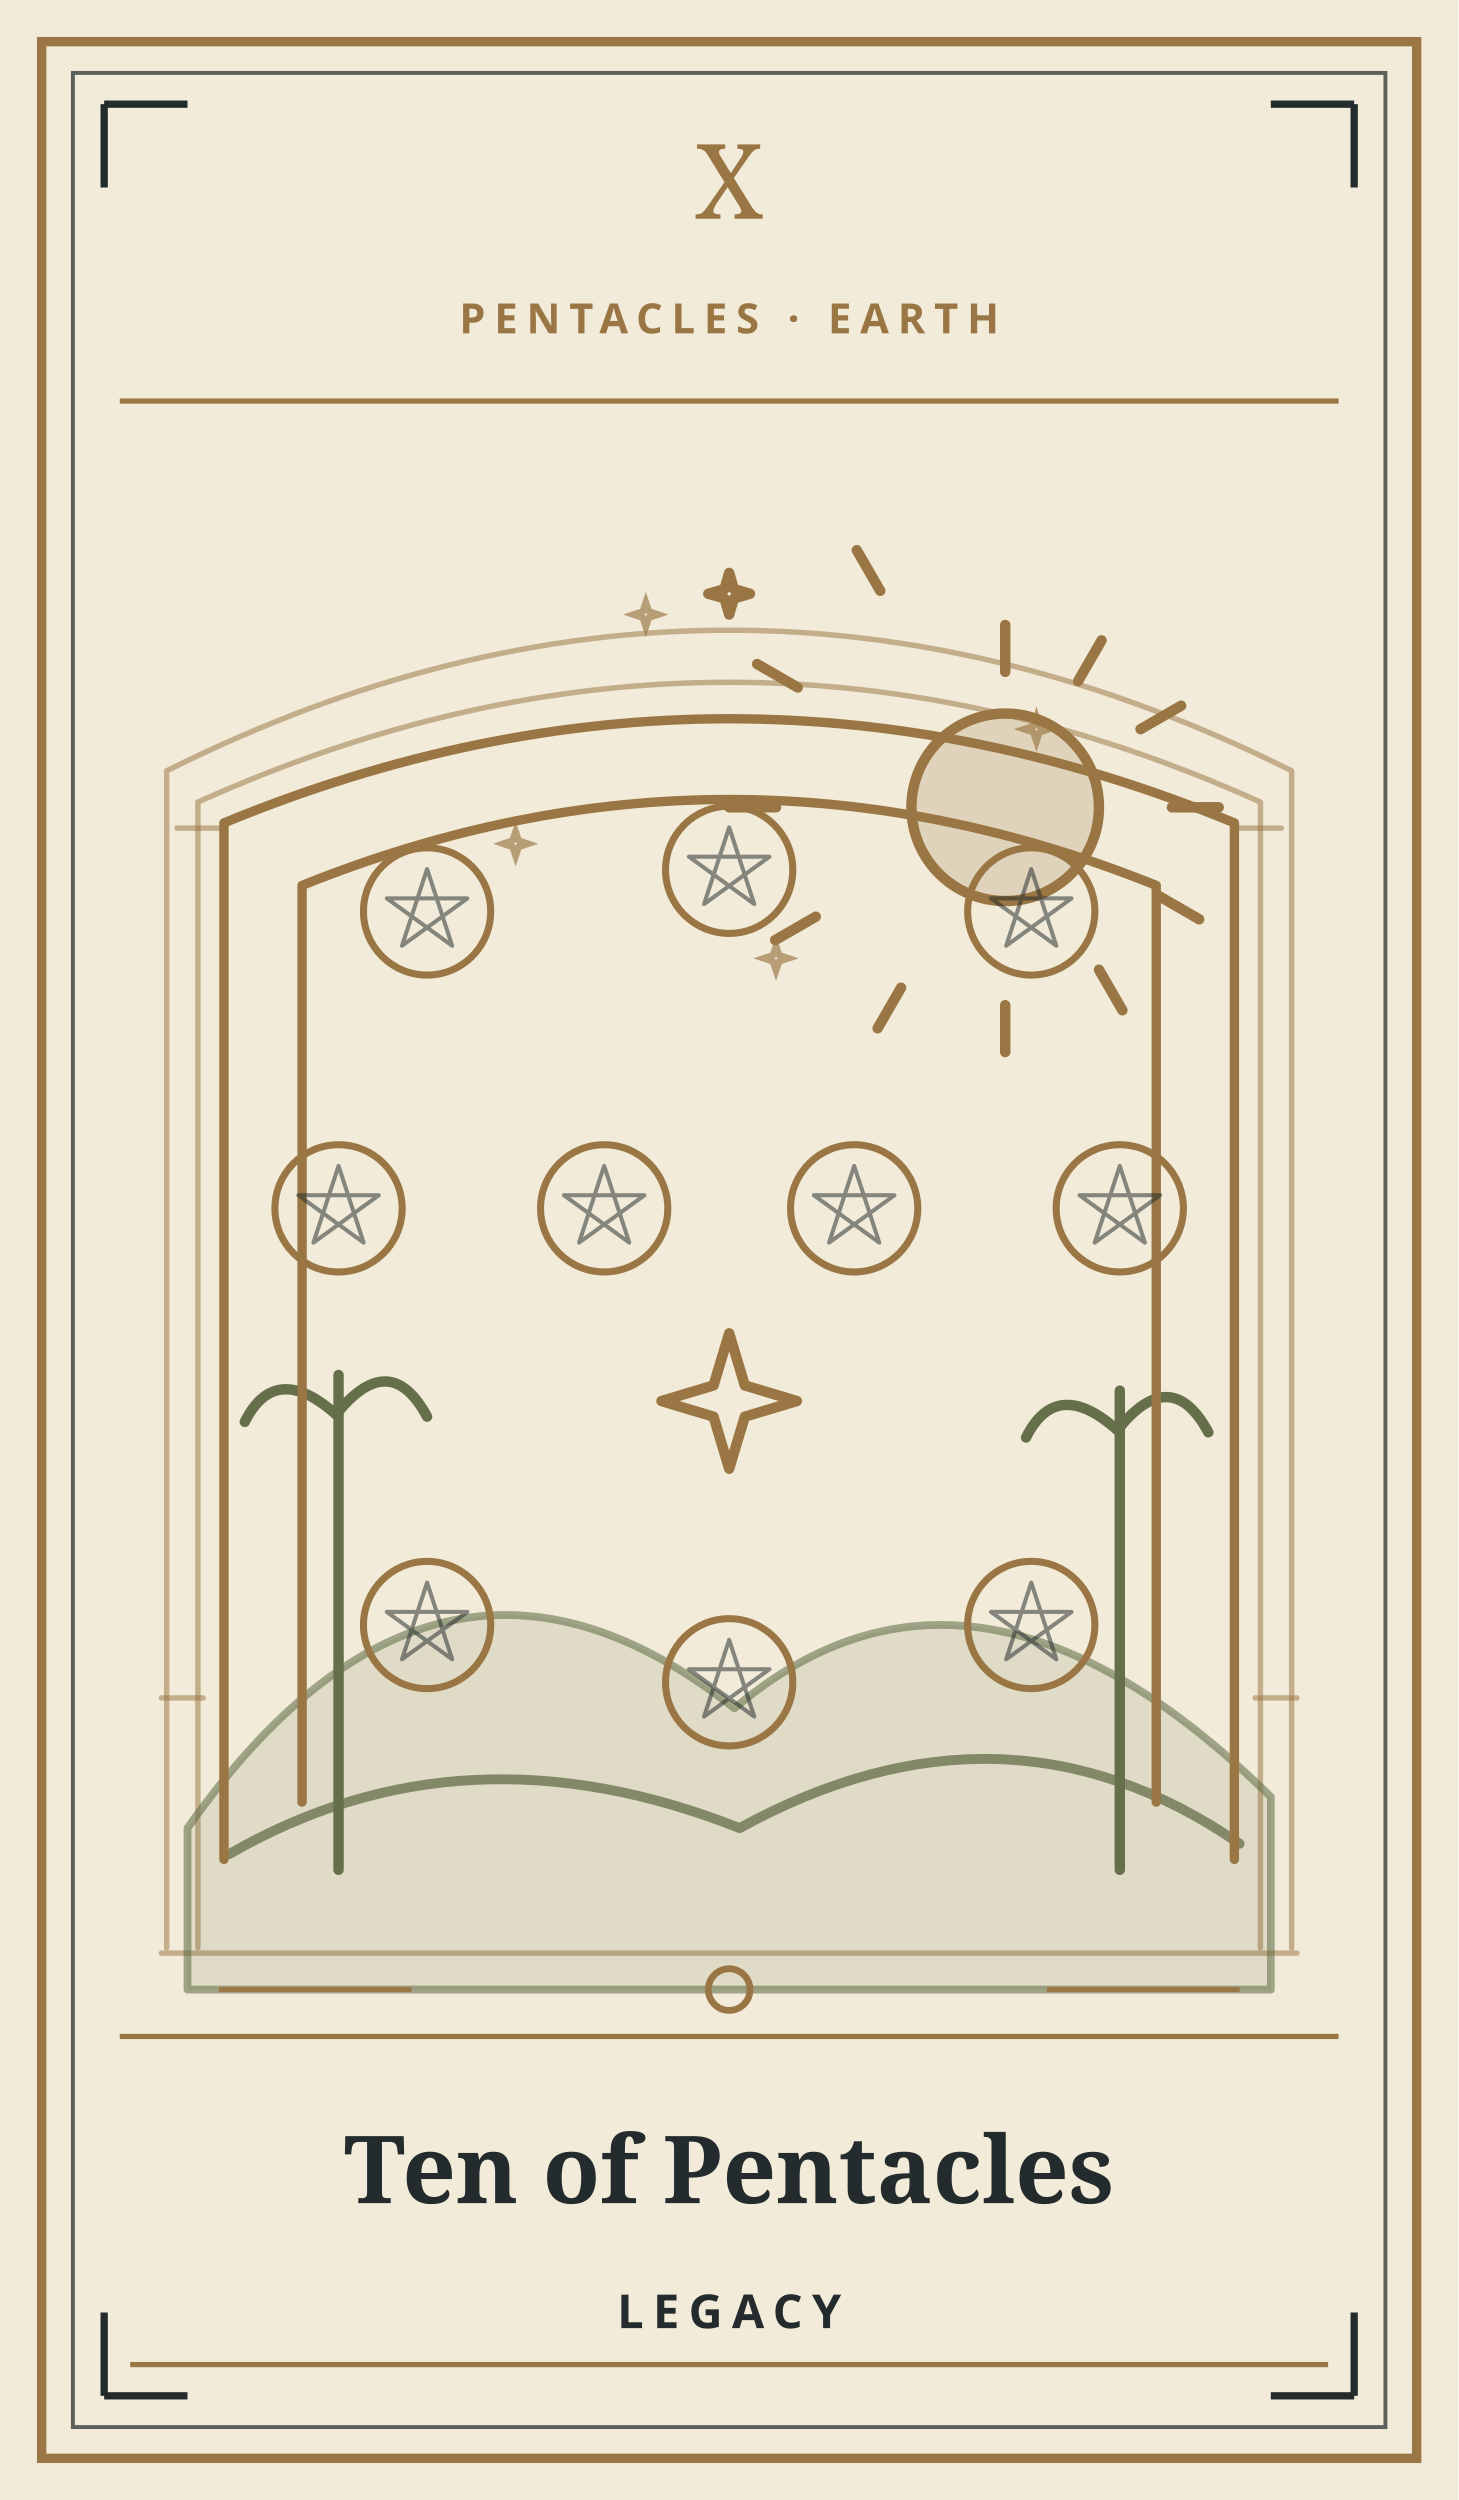
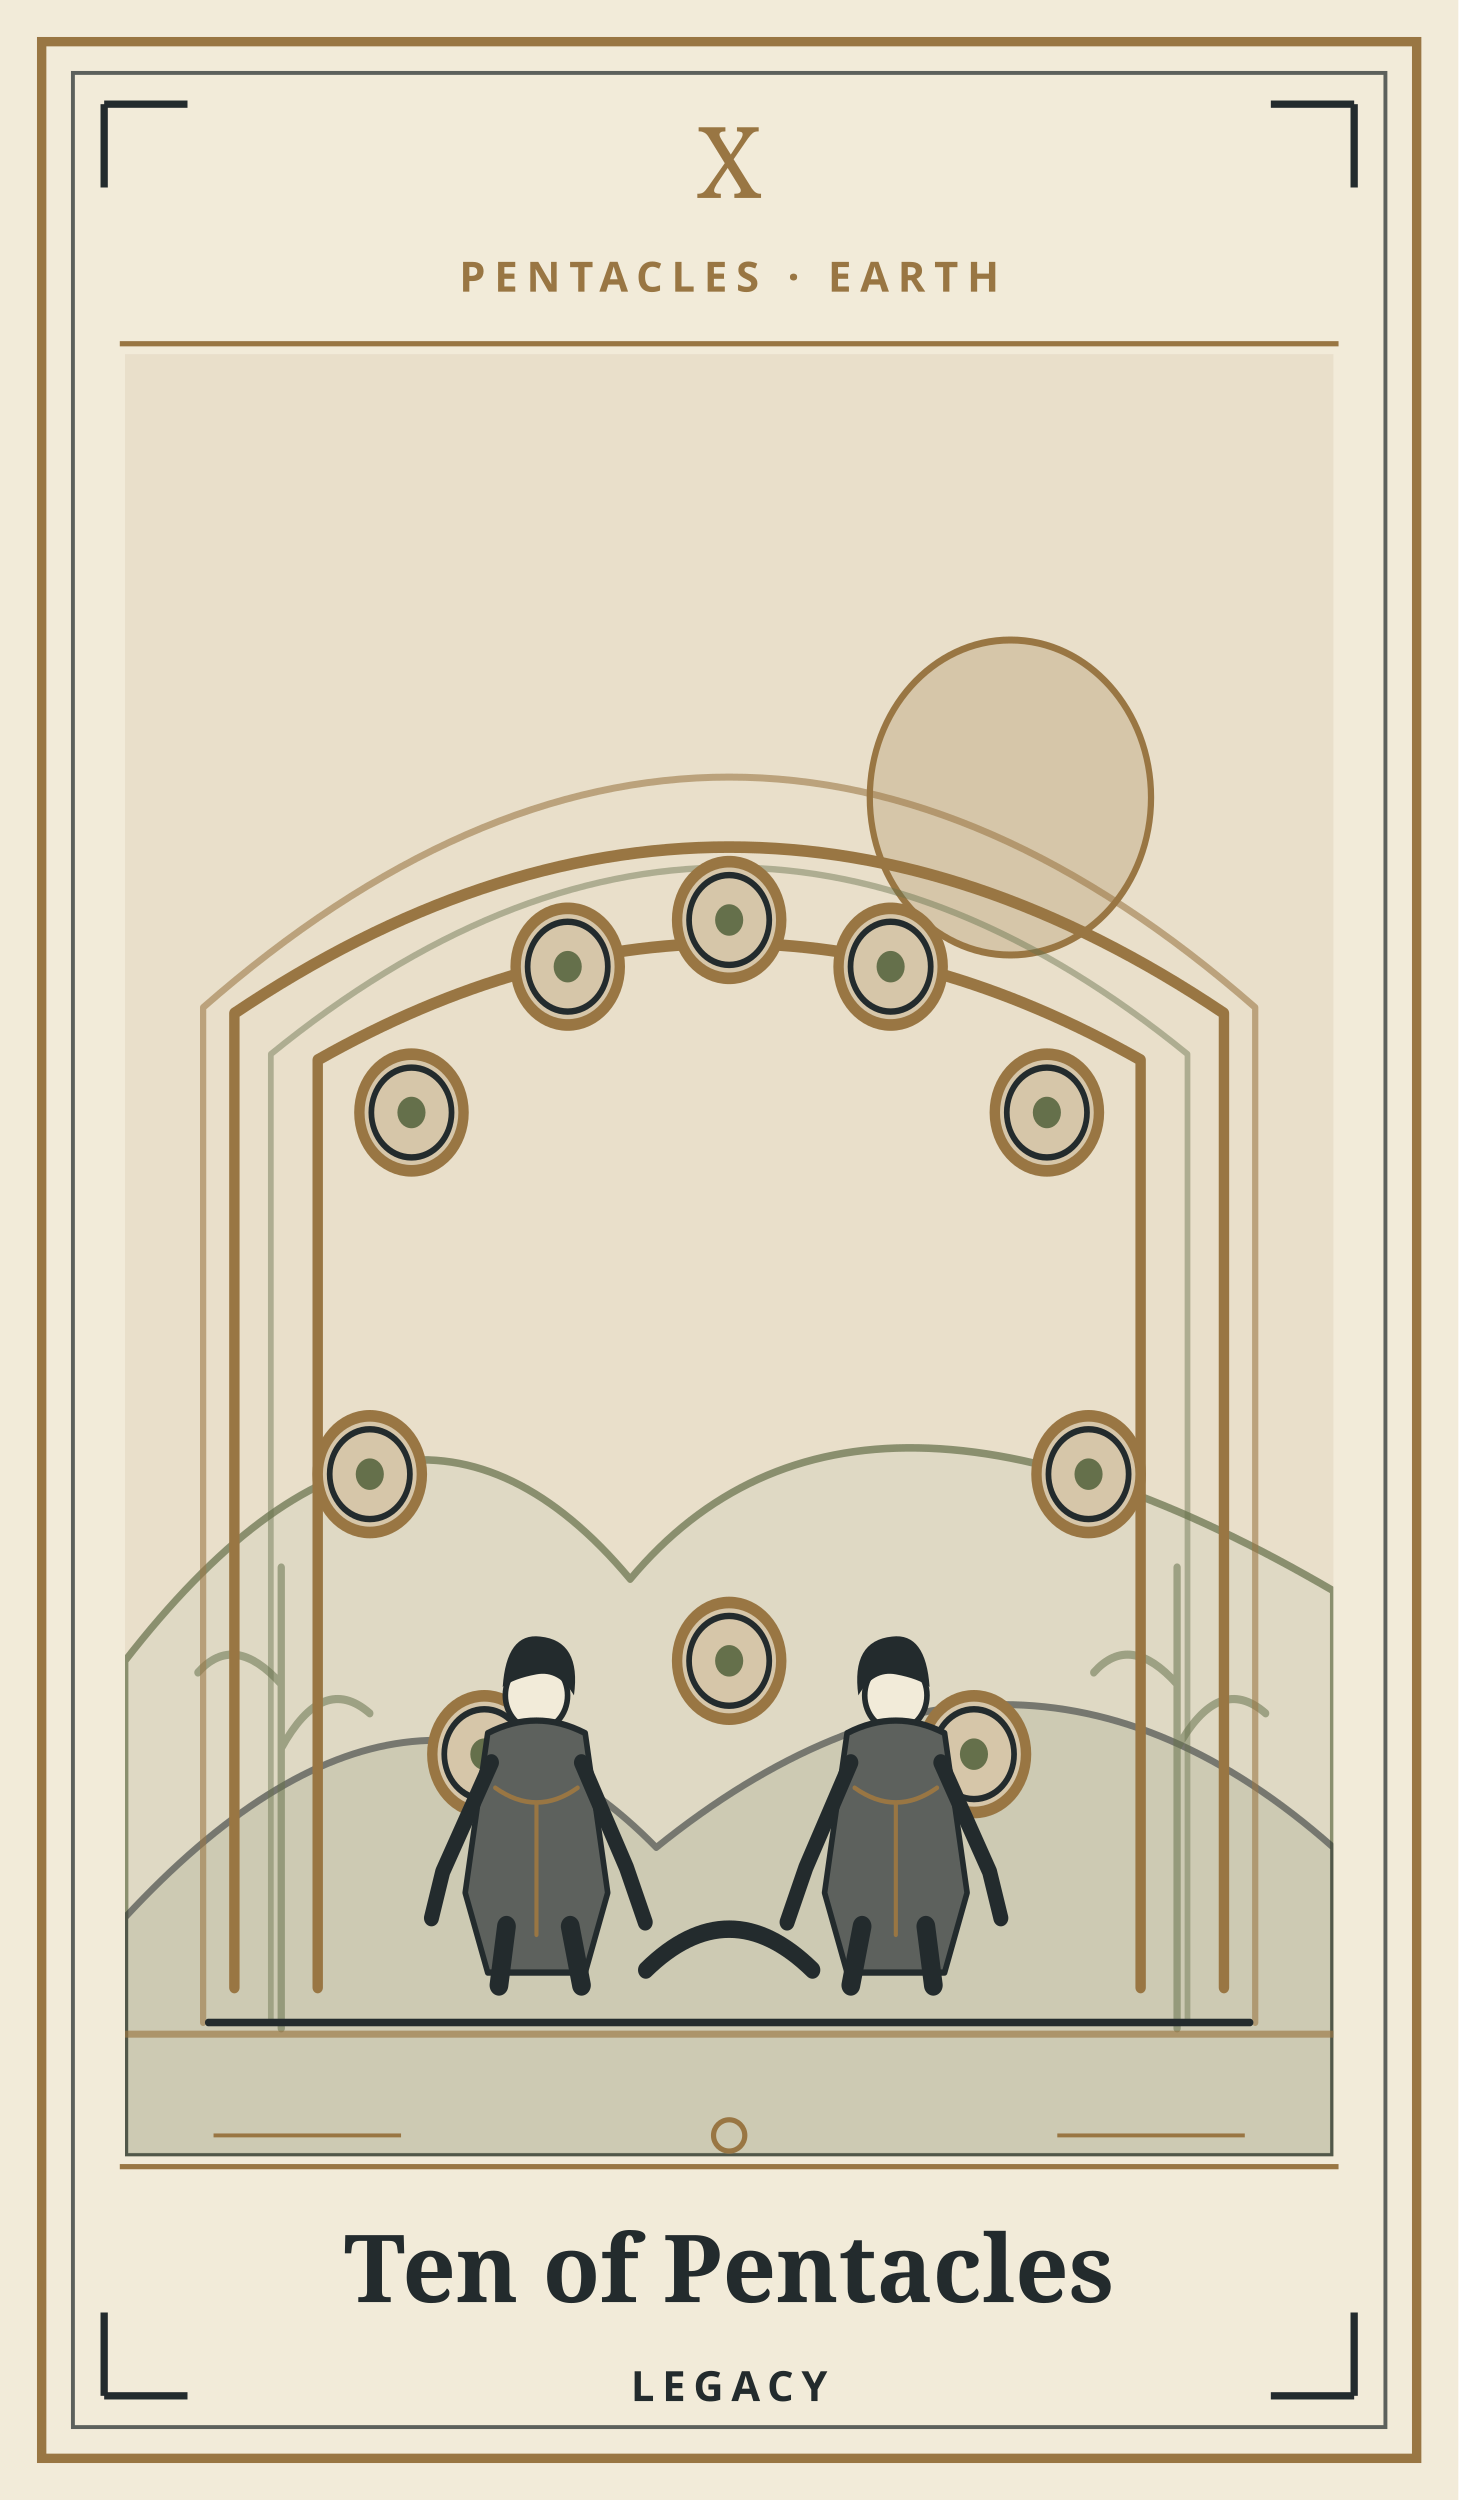
<svg xmlns="http://www.w3.org/2000/svg" width="280" height="480" viewBox="0 0 280 480" role="img" aria-labelledby="title description">
-   <style>
- .ink{fill:none;stroke:#232b2d;stroke-width:2.3;stroke-linecap:round;stroke-linejoin:round}
- .fine{fill:none;stroke:#232b2d;stroke-opacity:.53;stroke-width:1.15;stroke-linecap:round;stroke-linejoin:round}
- .gold{fill:none;stroke:#997643;stroke-width:2;stroke-linecap:round;stroke-linejoin:round}
- .faint{fill:none;stroke:#997643;stroke-opacity:.66;stroke-width:1.25}
- .inkfill{fill:#232b2d;stroke:#232b2d;stroke-width:1}
- .distant{fill:#65704b;fill-opacity:.13;stroke:#65704b;stroke-opacity:.58;stroke-width:1.5;stroke-linejoin:round}
- .terrain{fill:none;stroke:#65704b;stroke-opacity:.76;stroke-width:1.9;stroke-linecap:round;stroke-linejoin:round}
- .halo{fill:#997643;fill-opacity:.10;stroke:#997643;stroke-width:1.25}
- .cloud{fill:none;stroke:#232b2d;stroke-opacity:.32;stroke-width:1.3;stroke-linecap:round}
- .wind{fill:none;stroke:#65704b;stroke-opacity:.60;stroke-width:1.1;stroke-linecap:round}
- .hands{fill:none;stroke:#232b2d;stroke-width:2.4;stroke-linecap:round;stroke-linejoin:round}
- .arch{fill:none;stroke:#997643;stroke-width:1.8;stroke-linecap:round;stroke-linejoin:round}
- .tension{fill:none;stroke:#65704b;stroke-opacity:.55;stroke-width:1.5;stroke-linecap:round}
- .bridge{fill:none;stroke:#997643;stroke-width:2.3;stroke-linecap:round}
- .ridge{fill:none;stroke:#232b2d;stroke-opacity:.46;stroke-width:1.6;stroke-linejoin:round}
- .motion{fill:none;stroke:#65704b;stroke-opacity:.54;stroke-width:2;stroke-linecap:round}
- .beast{fill:#65704b;fill-opacity:.23;stroke:#232b2d;stroke-width:1.8;stroke-linejoin:round}
- .regalia{fill:#997643;fill-opacity:.25;stroke:#997643;stroke-width:1.6;stroke-linejoin:round}
- .petal{fill:#f2ebd9;stroke:#65704b;stroke-width:1.5}
- .wash{fill:#65704b;fill-opacity:.11;stroke:#232b2d;stroke-width:1.8;stroke-linejoin:round}
- .column{fill:#f2ebd9;stroke:#232b2d;stroke-width:2.1}
- .sun{fill:#997643;fill-opacity:.2;stroke:#997643;stroke-width:2}
- .paperfill{fill:#f2ebd9;stroke:#232b2d;stroke-width:1.8}
- .lantern{fill:#997643;fill-opacity:.35;stroke:#232b2d;stroke-width:2}
- .vine{fill:none;stroke:#65704b;stroke-width:2;stroke-linecap:round;stroke-linejoin:round}
- .water{fill:none;stroke:#65704b;stroke-width:2;stroke-linecap:round}
- .chain{fill:none;stroke:#997643;stroke-width:3;stroke-dasharray:4 4}
- .lightning{fill:none;stroke:#65704b;stroke-width:7;stroke-linecap:square;stroke-linejoin:miter}
- .ghost{fill:none;stroke:#997643;stroke-opacity:.52;stroke-width:1.05;stroke-linecap:round;stroke-linejoin:round}
- .landscape{fill:none;stroke:#65704b;stroke-opacity:.58;stroke-width:1.5;stroke-linecap:round}
- .hatch{fill:none;stroke:#232b2d;stroke-opacity:.42;stroke-width:1;stroke-linecap:round}
- </style>
  <rect width="280" height="480" fill="#f2ebd9" />
  <rect x="8" y="8" width="264" height="464" fill="none" stroke="#997643" stroke-width="1.8" />
  <rect x="14" y="14" width="252" height="452" fill="none" stroke="#232b2d" stroke-width=".75" opacity=".72" />
-   <path d="M23 77H257M23 391H257M25 454H255" stroke="#997643" stroke-width="1" />
+   <path d="M23 66H257M23 416H257" stroke="#997643" stroke-width="1" />
  <path d="M20 20L36 20M20 20L20 36M260 20L244 20M260 20L260 36M20 460L36 460M20 460L20 444M260 460L244 460M260 460L260 444" stroke="#232b2d" stroke-width="1.4" />
-   <text class="number" x="140" y="42" font-family="Noto Serif" font-size="20" font-weight="400" fill="#997643" text-anchor="middle">X</text>
-   <text class="small" x="140" y="64" font-family="Noto Sans" font-size="8" font-weight="600" letter-spacing="1.7" fill="#997643" text-anchor="middle">PENTACLES · EARTH</text>
+   <text class="number" x="140" y="38" font-family="Noto Serif" font-size="19" font-weight="400" fill="#997643" text-anchor="middle">X</text>
+   <text class="small" x="140" y="56" font-family="Noto Sans" font-size="8" font-weight="600" letter-spacing="1.7" fill="#997643" text-anchor="middle">PENTACLES · EARTH</text>
+   <defs>
+     <clipPath id="window">
+       <rect x="24" y="68" width="232" height="346" />
+     </clipPath>
+   </defs>
  <g clip-path="url(#window)">
-     <path class="ghost" d="M32 374V148Q140 94 248 148V374" />
-     <path class="ghost" d="M38 374V154Q140 108 242 154V374" />
-     <path class="ghost" d="M31 375H249" />
-     <path class="gold" d="M140 110L140.9 113.1L144 114L140.9 114.9L140 118L139.1 114.9L136 114L139.1 113.1Z" />
-     <path class="ghost" d="M34 159H43M237 159H246M31 326H39M241 326H249" />
-     <path class="faint" d="M99 159.6L99.6 161.4L101.4 162L99.6 162.6L99 164.4L98.4 162.6L96.6 162L98.4 161.4Z" />
-     <path class="faint" d="M199 137.6L199.6 139.4L201.4 140L199.6 140.6L199 142.4L198.4 140.6L196.6 140L198.4 139.4Z" />
-     <path class="faint" d="M124 115.6L124.6 117.4L126.4 118L124.6 118.6L124 120.4L123.4 118.6L121.6 118L123.4 117.4Z" />
-     <path class="faint" d="M149 181.6L149.6 183.4L151.4 184L149.6 184.6L149 186.4L148.4 184.6L146.6 184L148.4 183.4Z" />
-     <path class="distant" d="M36 351Q84 283 141 328Q187 289 244 345V382H36Z" />
-     <path class="terrain" d="M44 356Q89 330 142 351Q193 323 238 354" />
-     <path class="vine" d="M65 359V264M65 272Q53 261 47 273M65 271Q75 259 82 272" />
-     <path class="vine" d="M215 359V267M215 275Q203 264 197 276M215 274Q225 262 232 275" />
-     <circle class="sun" cx="193" cy="155" r="18" />
-     <path class="gold" d="M193 129L193 120" transform="rotate(0 193 155)" />
-     <path class="gold" d="M193 127L193 118" transform="rotate(30 193 155)" />
-     <path class="gold" d="M193 125L193 116" transform="rotate(60 193 155)" />
-     <path class="gold" d="M193 123L193 114" transform="rotate(90 193 155)" />
-     <path class="gold" d="M193 121L193 112" transform="rotate(120 193 155)" />
-     <path class="gold" d="M193 119L193 110" transform="rotate(150 193 155)" />
-     <path class="gold" d="M193 117L193 108" transform="rotate(180 193 155)" />
-     <path class="gold" d="M193 115L193 106" transform="rotate(210 193 155)" />
-     <path class="gold" d="M193 113L193 104" transform="rotate(240 193 155)" />
-     <path class="gold" d="M193 111L193 102" transform="rotate(270 193 155)" />
-     <path class="gold" d="M193 109L193 100" transform="rotate(300 193 155)" />
-     <path class="gold" d="M193 107L193 98" transform="rotate(330 193 155)" />
-     <path class="arch" d="M43 357V158Q140 118 237 158V357M58 346V170Q140 137 222 170V346" />
-     <path class="gold" d="M140 256L143.0 266.0L153 269L143.0 272.0L140 282L137.0 272.0L127 269L137.0 266.0Z" />
-     <g transform="translate(82 175) scale(0.6786)">
-       <circle class="gold" cx="0" cy="0" r="18" />
-       <polyline class="fine" points="0.0,-12.0 7.1,9.7 -11.4,-3.7 11.4,-3.7 -7.1,9.7 0.0,-12.0" />
-     </g>
-     <g transform="translate(140 167) scale(0.6786)">
-       <circle class="gold" cx="0" cy="0" r="18" />
-       <polyline class="fine" points="0.0,-12.0 7.1,9.7 -11.4,-3.7 11.4,-3.7 -7.1,9.7 0.0,-12.0" />
-     </g>
-     <g transform="translate(198 175) scale(0.6786)">
-       <circle class="gold" cx="0" cy="0" r="18" />
-       <polyline class="fine" points="0.0,-12.0 7.1,9.7 -11.4,-3.7 11.4,-3.7 -7.1,9.7 0.0,-12.0" />
-     </g>
-     <g transform="translate(65 232) scale(0.6786)">
-       <circle class="gold" cx="0" cy="0" r="18" />
-       <polyline class="fine" points="0.0,-12.0 7.1,9.7 -11.4,-3.7 11.4,-3.7 -7.1,9.7 0.0,-12.0" />
-     </g>
-     <g transform="translate(116 232) scale(0.6786)">
-       <circle class="gold" cx="0" cy="0" r="18" />
-       <polyline class="fine" points="0.0,-12.0 7.1,9.7 -11.4,-3.7 11.4,-3.7 -7.1,9.7 0.0,-12.0" />
-     </g>
-     <g transform="translate(164 232) scale(0.6786)">
-       <circle class="gold" cx="0" cy="0" r="18" />
-       <polyline class="fine" points="0.0,-12.0 7.1,9.7 -11.4,-3.7 11.4,-3.7 -7.1,9.7 0.0,-12.0" />
-     </g>
-     <g transform="translate(215 232) scale(0.6786)">
-       <circle class="gold" cx="0" cy="0" r="18" />
-       <polyline class="fine" points="0.0,-12.0 7.1,9.7 -11.4,-3.7 11.4,-3.7 -7.1,9.7 0.0,-12.0" />
-     </g>
-     <g transform="translate(82 312) scale(0.6786)">
-       <circle class="gold" cx="0" cy="0" r="18" />
-       <polyline class="fine" points="0.0,-12.0 7.1,9.7 -11.4,-3.7 11.4,-3.7 -7.1,9.7 0.0,-12.0" />
-     </g>
-     <g transform="translate(140 323) scale(0.6786)">
-       <circle class="gold" cx="0" cy="0" r="18" />
-       <polyline class="fine" points="0.0,-12.0 7.1,9.7 -11.4,-3.7 11.4,-3.7 -7.1,9.7 0.0,-12.0" />
-     </g>
-     <g transform="translate(198 312) scale(0.6786)">
-       <circle class="gold" cx="0" cy="0" r="18" />
-       <polyline class="fine" points="0.0,-12.0 7.1,9.7 -11.4,-3.7 11.4,-3.7 -7.1,9.7 0.0,-12.0" />
+     <rect x="24" y="68" width="232" height="346" fill="#ede6d5" />
+     <g transform="translate(0 -20.48) scale(1 1.12)">
+       <path d="M24 79H256V388H24Z" fill="#e9dfca" stroke="none" stroke-width="1.4" stroke-linecap="round" stroke-linejoin="round" opacity="1" />
+       <circle cx="194" cy="155" r="27" fill="#d6c6a9" stroke="#997643" stroke-width="1.2" opacity="1" />
+       <path d="M24 303Q77 242 121 289Q164 243 256 291V388H24Z" fill="#dbd7c2" stroke="#65704b" stroke-width="1.3" stroke-linecap="round" stroke-linejoin="round" opacity="0.72" />
+       <path d="M24 347Q80 293 126 335Q194 286 256 335V388H24Z" fill="#bfbfa6" stroke="#232b2d" stroke-width="1.2" stroke-linecap="round" stroke-linejoin="round" opacity="0.56" />
+       <path d="M54 366V287M54 307Q45 298 38 305M54 318Q62 305 71 312" fill="none" stroke="#65704b" stroke-width="1.4" stroke-linecap="round" stroke-linejoin="round" opacity="0.54" />
+       <path d="M226 366V287M226 307Q217 298 210 305M226 318Q234 305 243 312" fill="none" stroke="#65704b" stroke-width="1.4" stroke-linecap="round" stroke-linejoin="round" opacity="0.54" />
+       <path d="M24 367H256" fill="none" stroke="#997643" stroke-width="1.2" stroke-linecap="round" stroke-linejoin="round" opacity="0.65" />
+       <path d="M39 365V191Q140 112 241 191V365" fill="none" stroke="#997643" stroke-width="1.2" stroke-linecap="round" stroke-linejoin="round" opacity="0.58" />
+       <path d="M52 365V199Q140 135 228 199V365" fill="none" stroke="#65704b" stroke-width="1.1" stroke-linecap="round" stroke-linejoin="round" opacity="0.45" />
+       <path d="M40 365H240" fill="none" stroke="#232b2d" stroke-width="1.3" stroke-linecap="round" stroke-linejoin="round" opacity="1" />
+       <path d="M45 359V192Q140 135 235 192V359M61 359V200Q140 160 219 200V359" fill="none" stroke="#997643" stroke-width="2" stroke-linecap="round" stroke-linejoin="round" opacity="1" />
+       <circle cx="79" cy="209" r="10" fill="#d6c6a9" stroke="#997643" stroke-width="2" opacity="1" />
+       <circle cx="79" cy="209" r="7.7" fill="none" stroke="#232b2d" stroke-width="1.1" opacity="1" />
+       <circle cx="79" cy="209" r="2.7" fill="#65704b" stroke="none" stroke-width="1.4" opacity="1" />
+       <circle cx="109" cy="184" r="10" fill="#d6c6a9" stroke="#997643" stroke-width="2" opacity="1" />
+       <circle cx="109" cy="184" r="7.7" fill="none" stroke="#232b2d" stroke-width="1.1" opacity="1" />
+       <circle cx="109" cy="184" r="2.7" fill="#65704b" stroke="none" stroke-width="1.4" opacity="1" />
+       <circle cx="140" cy="176" r="10" fill="#d6c6a9" stroke="#997643" stroke-width="2" opacity="1" />
+       <circle cx="140" cy="176" r="7.7" fill="none" stroke="#232b2d" stroke-width="1.1" opacity="1" />
+       <circle cx="140" cy="176" r="2.7" fill="#65704b" stroke="none" stroke-width="1.4" opacity="1" />
+       <circle cx="171" cy="184" r="10" fill="#d6c6a9" stroke="#997643" stroke-width="2" opacity="1" />
+       <circle cx="171" cy="184" r="7.7" fill="none" stroke="#232b2d" stroke-width="1.1" opacity="1" />
+       <circle cx="171" cy="184" r="2.7" fill="#65704b" stroke="none" stroke-width="1.4" opacity="1" />
+       <circle cx="201" cy="209" r="10" fill="#d6c6a9" stroke="#997643" stroke-width="2" opacity="1" />
+       <circle cx="201" cy="209" r="7.7" fill="none" stroke="#232b2d" stroke-width="1.1" opacity="1" />
+       <circle cx="201" cy="209" r="2.7" fill="#65704b" stroke="none" stroke-width="1.4" opacity="1" />
+       <circle cx="71" cy="271" r="10" fill="#d6c6a9" stroke="#997643" stroke-width="2" opacity="1" />
+       <circle cx="71" cy="271" r="7.7" fill="none" stroke="#232b2d" stroke-width="1.1" opacity="1" />
+       <circle cx="71" cy="271" r="2.7" fill="#65704b" stroke="none" stroke-width="1.4" opacity="1" />
+       <circle cx="209" cy="271" r="10" fill="#d6c6a9" stroke="#997643" stroke-width="2" opacity="1" />
+       <circle cx="209" cy="271" r="7.7" fill="none" stroke="#232b2d" stroke-width="1.1" opacity="1" />
+       <circle cx="209" cy="271" r="2.7" fill="#65704b" stroke="none" stroke-width="1.4" opacity="1" />
+       <circle cx="93" cy="319" r="10" fill="#d6c6a9" stroke="#997643" stroke-width="2" opacity="1" />
+       <circle cx="93" cy="319" r="7.7" fill="none" stroke="#232b2d" stroke-width="1.1" opacity="1" />
+       <circle cx="93" cy="319" r="2.7" fill="#65704b" stroke="none" stroke-width="1.4" opacity="1" />
+       <circle cx="140" cy="303" r="10" fill="#d6c6a9" stroke="#997643" stroke-width="2" opacity="1" />
+       <circle cx="140" cy="303" r="7.7" fill="none" stroke="#232b2d" stroke-width="1.1" opacity="1" />
+       <circle cx="140" cy="303" r="2.7" fill="#65704b" stroke="none" stroke-width="1.4" opacity="1" />
+       <circle cx="187" cy="319" r="10" fill="#d6c6a9" stroke="#997643" stroke-width="2" opacity="1" />
+       <circle cx="187" cy="319" r="7.7" fill="none" stroke="#232b2d" stroke-width="1.1" opacity="1" />
+       <circle cx="187" cy="319" r="2.7" fill="#65704b" stroke="none" stroke-width="1.4" opacity="1" />
+       <g transform="translate(103 355) scale(0.72 0.72)">
+         <circle cx="0" cy="-64" r="8.3" fill="#f2ebd9" stroke="#232b2d" stroke-width="1.5" opacity="1" />
+         <path d="M-9 -66Q-8 -79 1 -78Q12 -77 10 -64Q6 -70 0 -69Q-6 -68 -9 -66Z" fill="#232b2d" stroke="none" stroke-width="1.4" stroke-linecap="round" stroke-linejoin="round" opacity="1" />
+         <path d="M-13 -55Q0 -61 13 -55L19 -17L13 2H-13L-19 -17Z" fill="#5d615d" stroke="#232b2d" stroke-width="1.5" stroke-linecap="round" stroke-linejoin="round" opacity="1" />
+         <path d="M-8 -9L-10 5M9 -9L12 5" fill="none" stroke="#232b2d" stroke-width="5" stroke-linecap="round" stroke-linejoin="round" opacity="1" />
+         <path d="M-12 -48L-25 -22L-28 -11M12 -48L24 -23L29 -10" fill="none" stroke="#232b2d" stroke-width="4" stroke-linecap="round" stroke-linejoin="round" opacity="1" />
+         <path d="M-11 -42Q0 -35 11 -42M0 -38V-7" fill="none" stroke="#997643" stroke-width="1.1" stroke-linecap="round" stroke-linejoin="round" opacity="1" />
+       </g>
+       <g transform="translate(172 355) scale(-0.72 0.72)">
+         <circle cx="0" cy="-64" r="8.3" fill="#f2ebd9" stroke="#232b2d" stroke-width="1.5" opacity="1" />
+         <path d="M-9 -66Q-8 -79 1 -78Q12 -77 10 -64Q6 -70 0 -69Q-6 -68 -9 -66Z" fill="#232b2d" stroke="none" stroke-width="1.4" stroke-linecap="round" stroke-linejoin="round" opacity="1" />
+         <path d="M-13 -55Q0 -61 13 -55L19 -17L13 2H-13L-19 -17Z" fill="#5d615d" stroke="#232b2d" stroke-width="1.5" stroke-linecap="round" stroke-linejoin="round" opacity="1" />
+         <path d="M-8 -9L-10 5M9 -9L12 5" fill="none" stroke="#232b2d" stroke-width="5" stroke-linecap="round" stroke-linejoin="round" opacity="1" />
+         <path d="M-12 -48L-25 -22L-28 -11M12 -48L24 -23L29 -10" fill="none" stroke="#232b2d" stroke-width="4" stroke-linecap="round" stroke-linejoin="round" opacity="1" />
+         <path d="M-11 -42Q0 -35 11 -42M0 -38V-7" fill="none" stroke="#997643" stroke-width="1.1" stroke-linecap="round" stroke-linejoin="round" opacity="1" />
+       </g>
+       <path d="M124 356Q140 342 156 356" fill="none" stroke="#232b2d" stroke-width="3" stroke-linecap="round" stroke-linejoin="round" opacity="1" />
    </g>
  </g>
-   <defs>
-     <clipPath id="window">
-       <rect x="24" y="79" width="232" height="309" />
-     </clipPath>
-   </defs>
-   <path d="M42 382H79M201 382H238" stroke="#997643" stroke-width=".9" />
-   <circle cx="140" cy="382" r="4" fill="none" stroke="#997643" stroke-width="1.3" />
-   <text class="title" x="140" y="423" font-family="Noto Serif" font-size="18" font-weight="600" fill="#232b2d" text-anchor="middle">Ten of Pentacles</text>
-   <text class="label" x="140" y="447" font-family="Noto Sans" font-size="9" font-weight="600" letter-spacing="1.8" fill="#232b2d" text-anchor="middle">LEGACY</text>
+   <path d="M41 410H77M203 410H239" stroke="#997643" stroke-width=".75" />
+   <circle cx="140" cy="410" r="3" fill="none" stroke="#997643" stroke-width="1" />
+   <text class="title" x="140" y="442" font-family="Noto Serif" font-size="18" font-weight="600" fill="#232b2d" text-anchor="middle">Ten of Pentacles</text>
+   <text class="label" x="140" y="461" font-family="Noto Sans" font-size="8" font-weight="600" letter-spacing="1.5" fill="#232b2d" text-anchor="middle">LEGACY</text>
</svg>
